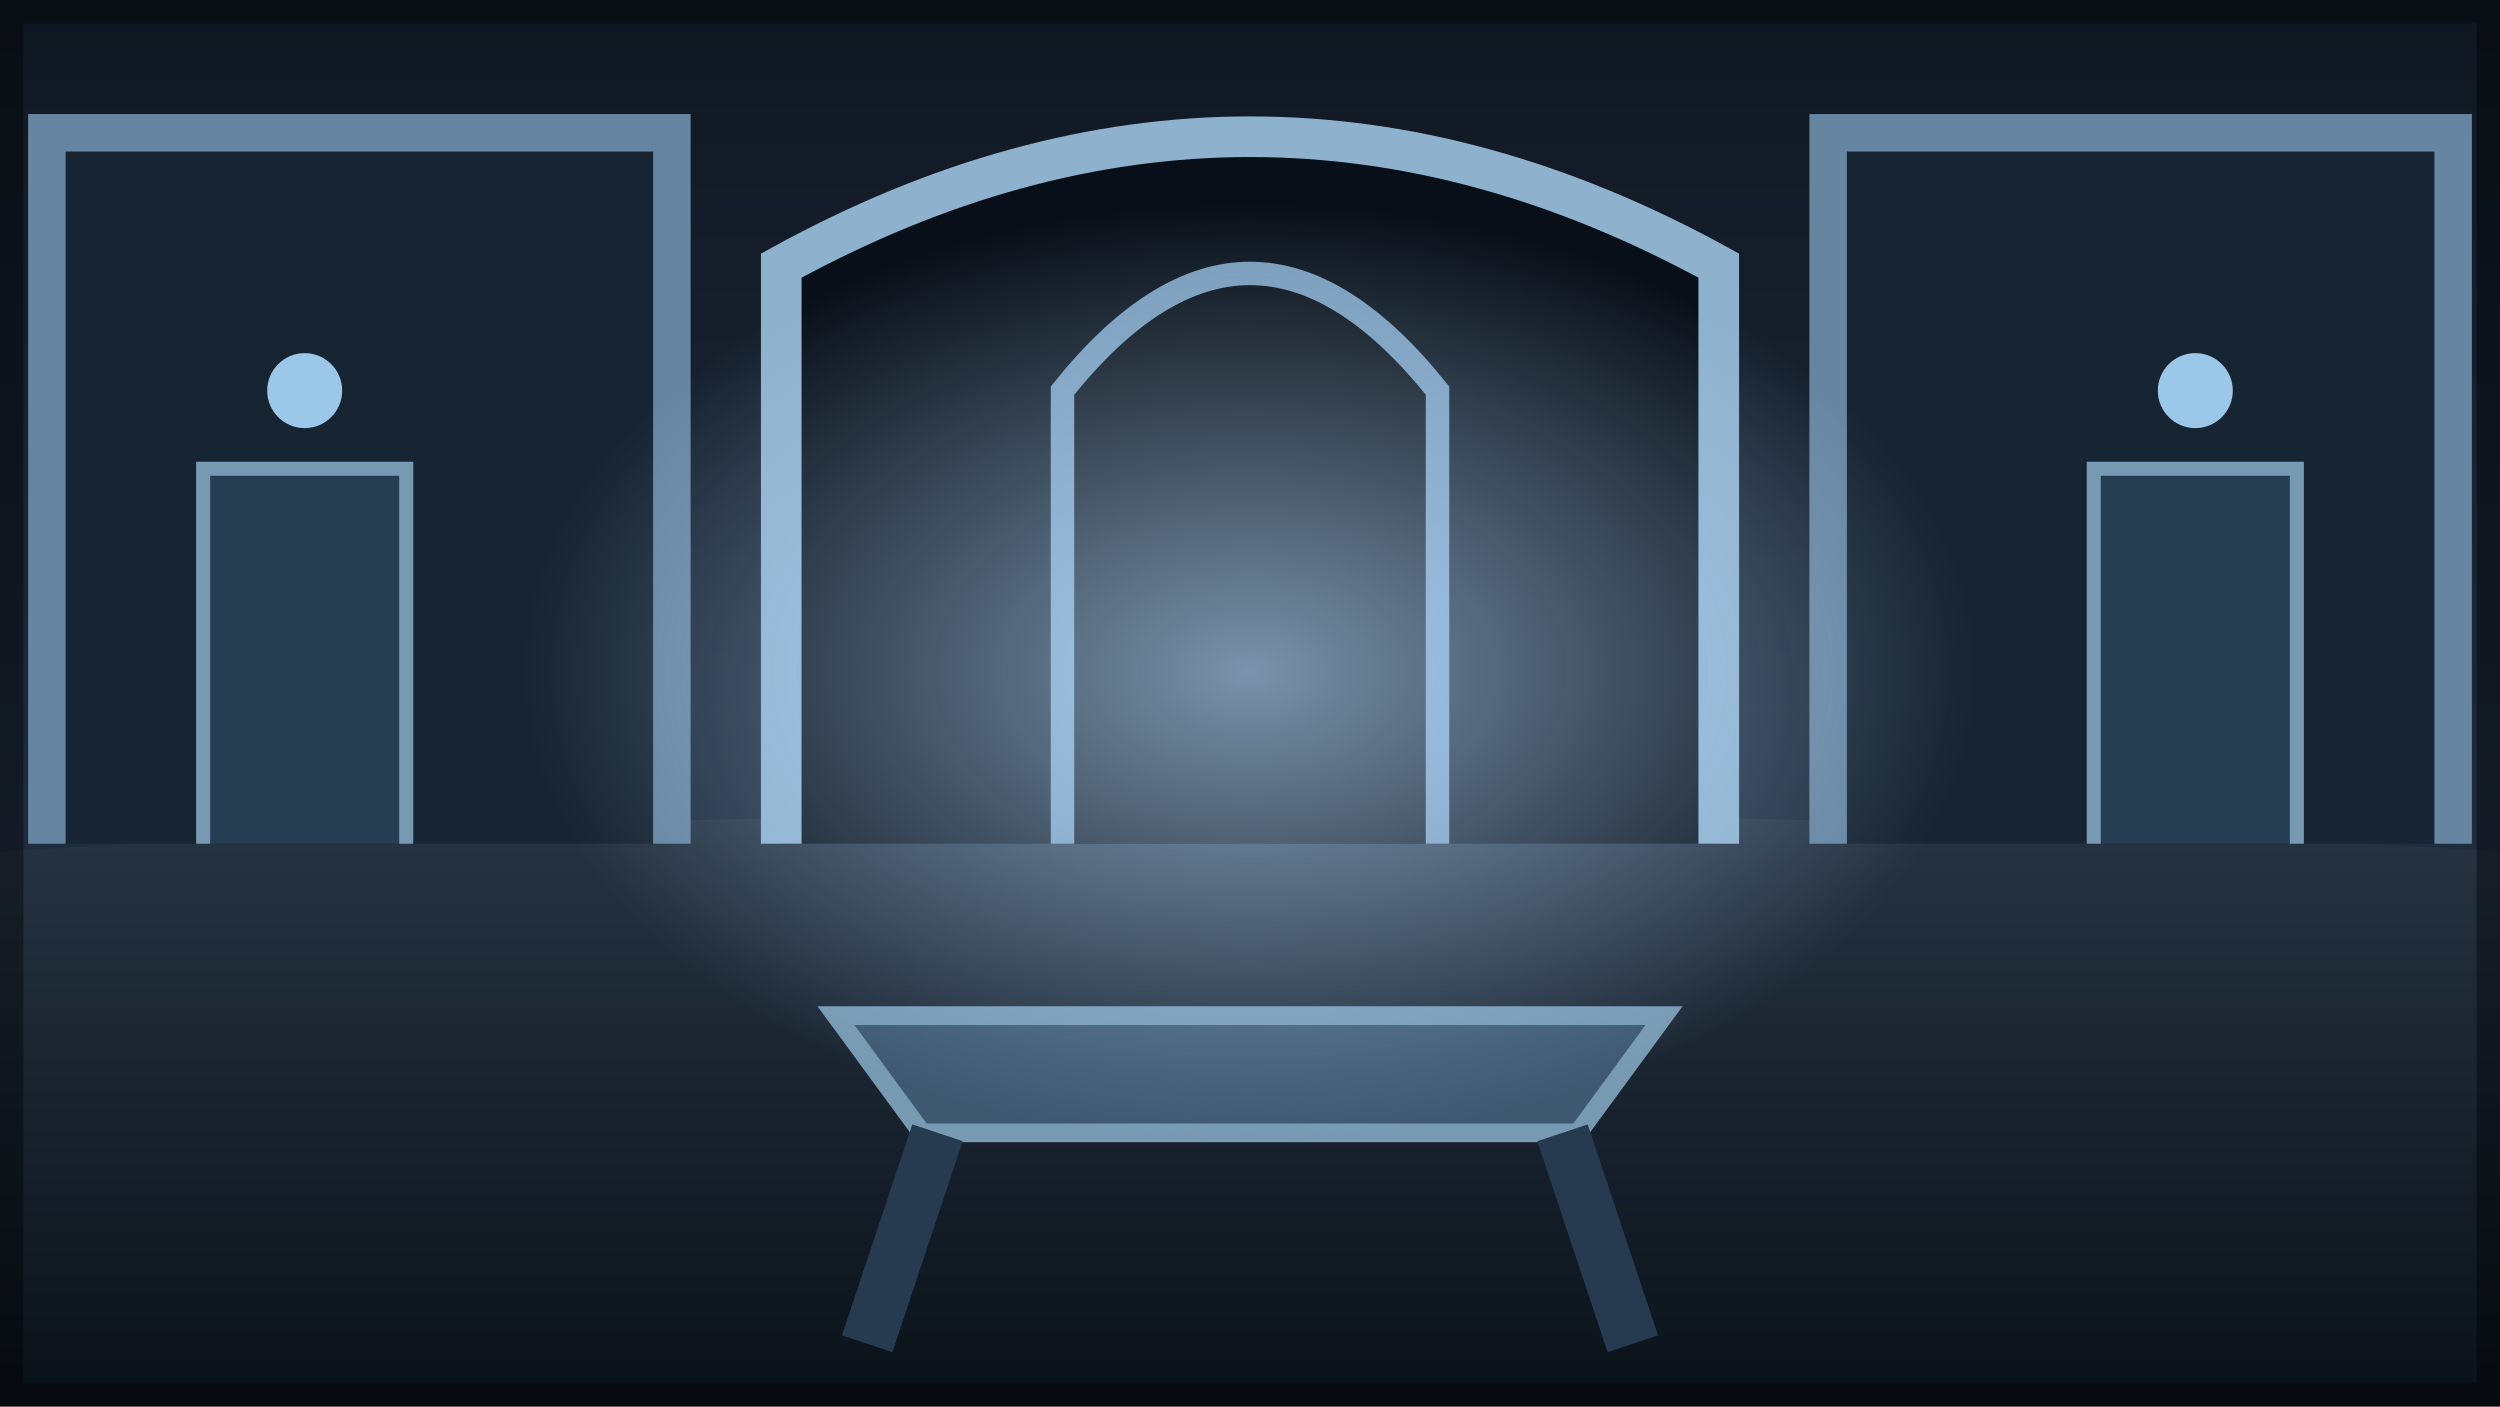
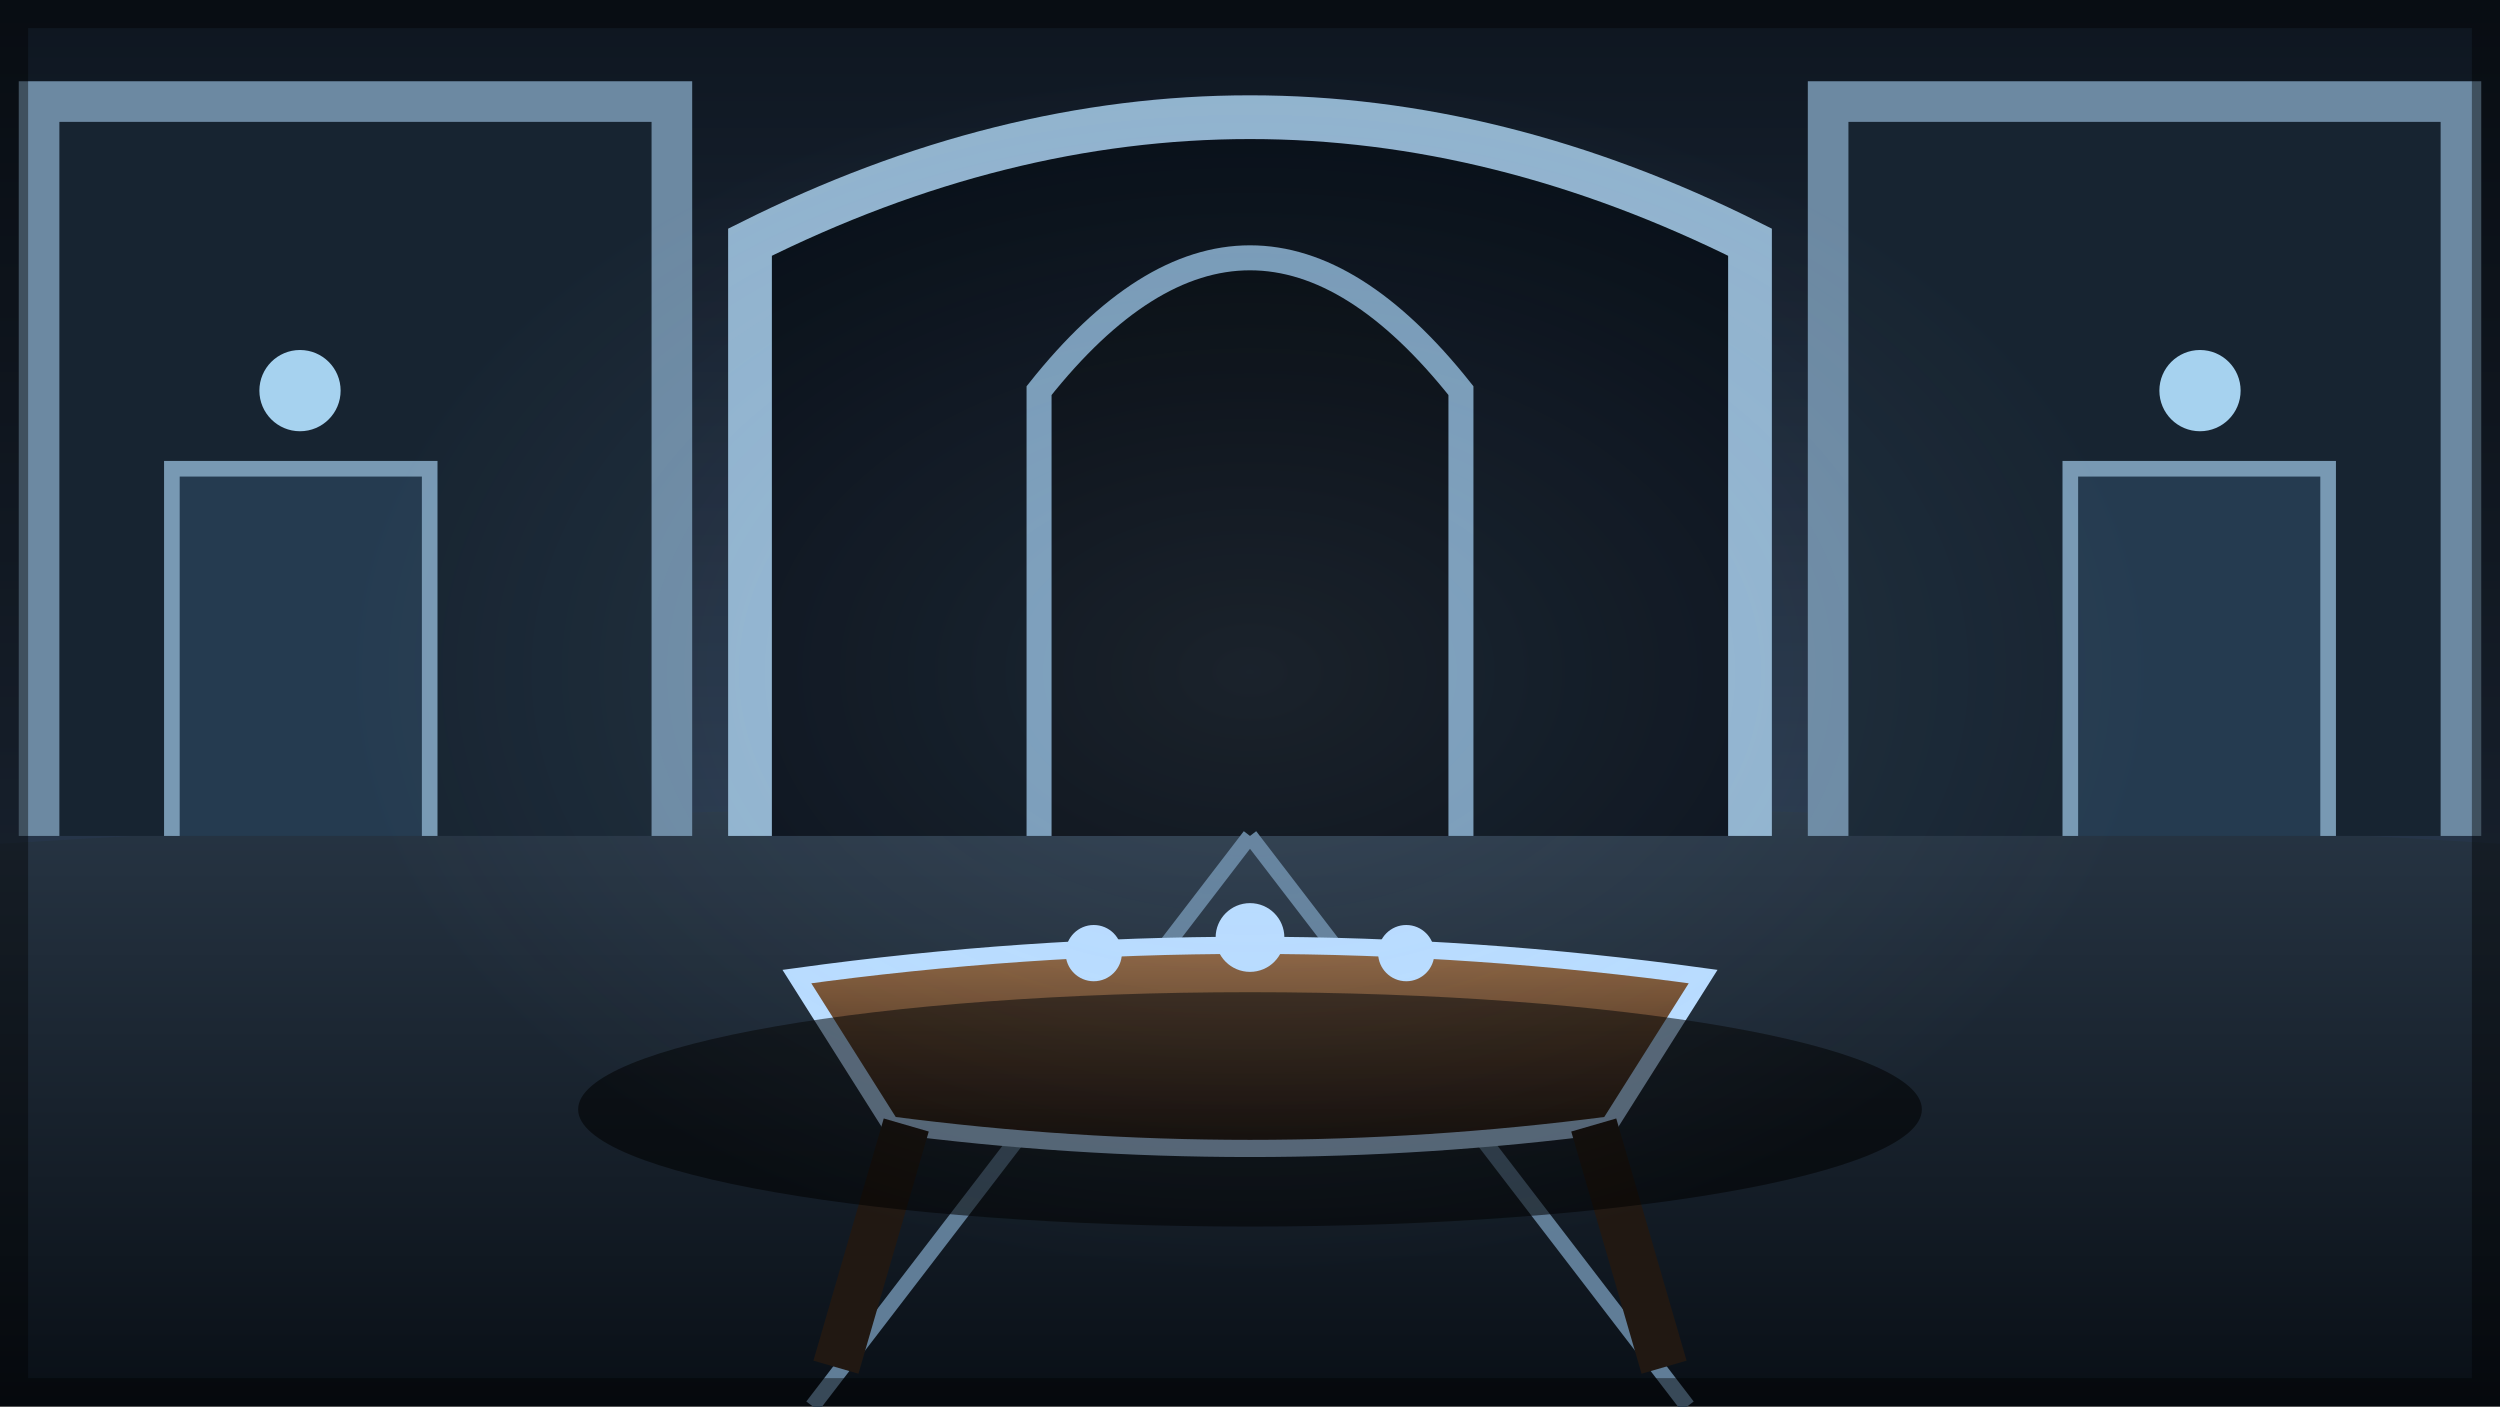
- <svg xmlns="http://www.w3.org/2000/svg" width="1600" height="900" viewBox="0 0 1600 900">
+ <svg xmlns="http://www.w3.org/2000/svg" viewBox="0 0 1600 900">
  <defs>
    <linearGradient id="w" x2="0" y2="1">
-       <stop stop-color="#0f1721" />
-       <stop offset="1" stop-color="#2a3a50" />
+       <stop stop-color="#0e1620" />
+       <stop offset=".7" stop-color="#2a3a50" />
+       <stop offset="1" stop-color="#080b0d" />
    </linearGradient>
    <linearGradient id="f" x2="0" y2="1">
-       <stop stop-color="#273443" />
-       <stop offset="1" stop-color="#0a1118" />
+       <stop stop-color="#273544" />
+       <stop offset="1" stop-color="#090f16" />
+     </linearGradient>
+     <linearGradient id="m" x2="0" y2="1">
+       <stop stop-color="#8d613b" />
+       <stop offset="1" stop-color="#24160f" />
    </linearGradient>
    <radialGradient id="g">
-       <stop stop-color="#b9dcff" stop-opacity=".65" />
+       <stop stop-color="#b9dcff" stop-opacity=".55" />
      <stop offset="1" stop-color="#b9dcff" stop-opacity="0" />
    </radialGradient>
  </defs>
  <rect width="1600" height="900" fill="url(#w)" />
-   <path d="M0 545Q800 495 1600 545V900H0Z" fill="url(#f)" />
-   <path d="M30 540V85H430V540M1170 540V85H1570V540" fill="#172431" stroke="#6685a0" stroke-width="24" />
-   <path d="M500 540V170Q800 5 1100 170V540" fill="#080f18" stroke="#8eb1cd" stroke-width="26" />
-   <path d="M680 540V250Q800 100 920 250V540" fill="#050a10" stroke="#789bb8" stroke-width="15" />
-   <g fill="#263d52" stroke="#7899b2" stroke-width="9">
-     <path d="M130 540V300H260V540M1340 540V300H1470V540" />
+   <path d="M0 540Q800 490 1600 540V900H0Z" fill="url(#f)" />
+   <path d="M25 535V65H430V535M1170 535V65H1575V535" fill="#172431" stroke="#6c89a2" stroke-width="26" />
+   <path d="M480 535V155Q800 -5 1120 155V535" fill="#070e17" stroke="#91b3ce" stroke-width="28" />
+   <path d="M665 535V250Q800 80 935 250V535" fill="#04090f" stroke="#789ab6" stroke-width="16" />
+   <g fill="#253b50" stroke="#7899b3" stroke-width="10">
+     <path d="M110 535V300H275V535M1325 535V300H1490V535" />
  </g>
-   <g fill="#9bc7e8">
-     <circle cx="195" cy="250" r="24" />
-     <circle cx="1405" cy="250" r="24" />
+   <g fill="#a6d2ef">
+     <circle cx="192" cy="250" r="26" />
+     <circle cx="1408" cy="250" r="26" />
  </g>
-   <path d="M535 650H1065L1010 725H590Z" fill="#3e5870" stroke="#7899b2" stroke-width="12" />
-   <path d="M600 725L555 860M1000 725L1045 860" stroke="#263b50" stroke-width="34" />
-   <ellipse cx="800" cy="430" rx="470" ry="300" fill="url(#g)" />
-   <rect width="1600" height="900" fill="none" stroke="#000" stroke-opacity=".4" stroke-width="30" />
+   <path d="M800 535L520 900M800 535L1080 900" stroke="#607d97" stroke-width="10" />
+   <path d="M510 625Q800 585 1090 625L1030 720Q800 750 570 720Z" fill="url(#m)" stroke="#b9dcff" stroke-width="11" />
+   <path d="M580 720L535 875M1020 720L1065 875" stroke="#211812" stroke-width="30" />
+   <g fill="#b9dcff">
+     <circle cx="700" cy="610" r="18" />
+     <circle cx="800" cy="600" r="22" />
+     <circle cx="900" cy="610" r="18" />
+   </g>
+   <ellipse cx="800" cy="710" rx="430" ry="75" fill="#000" opacity=".55" />
+   <ellipse cx="800" cy="430" rx="580" ry="390" fill="url(#g)" opacity=".22" />
+   <rect width="1600" height="900" fill="none" stroke="#000" stroke-width="36" stroke-opacity=".42" />
</svg>
